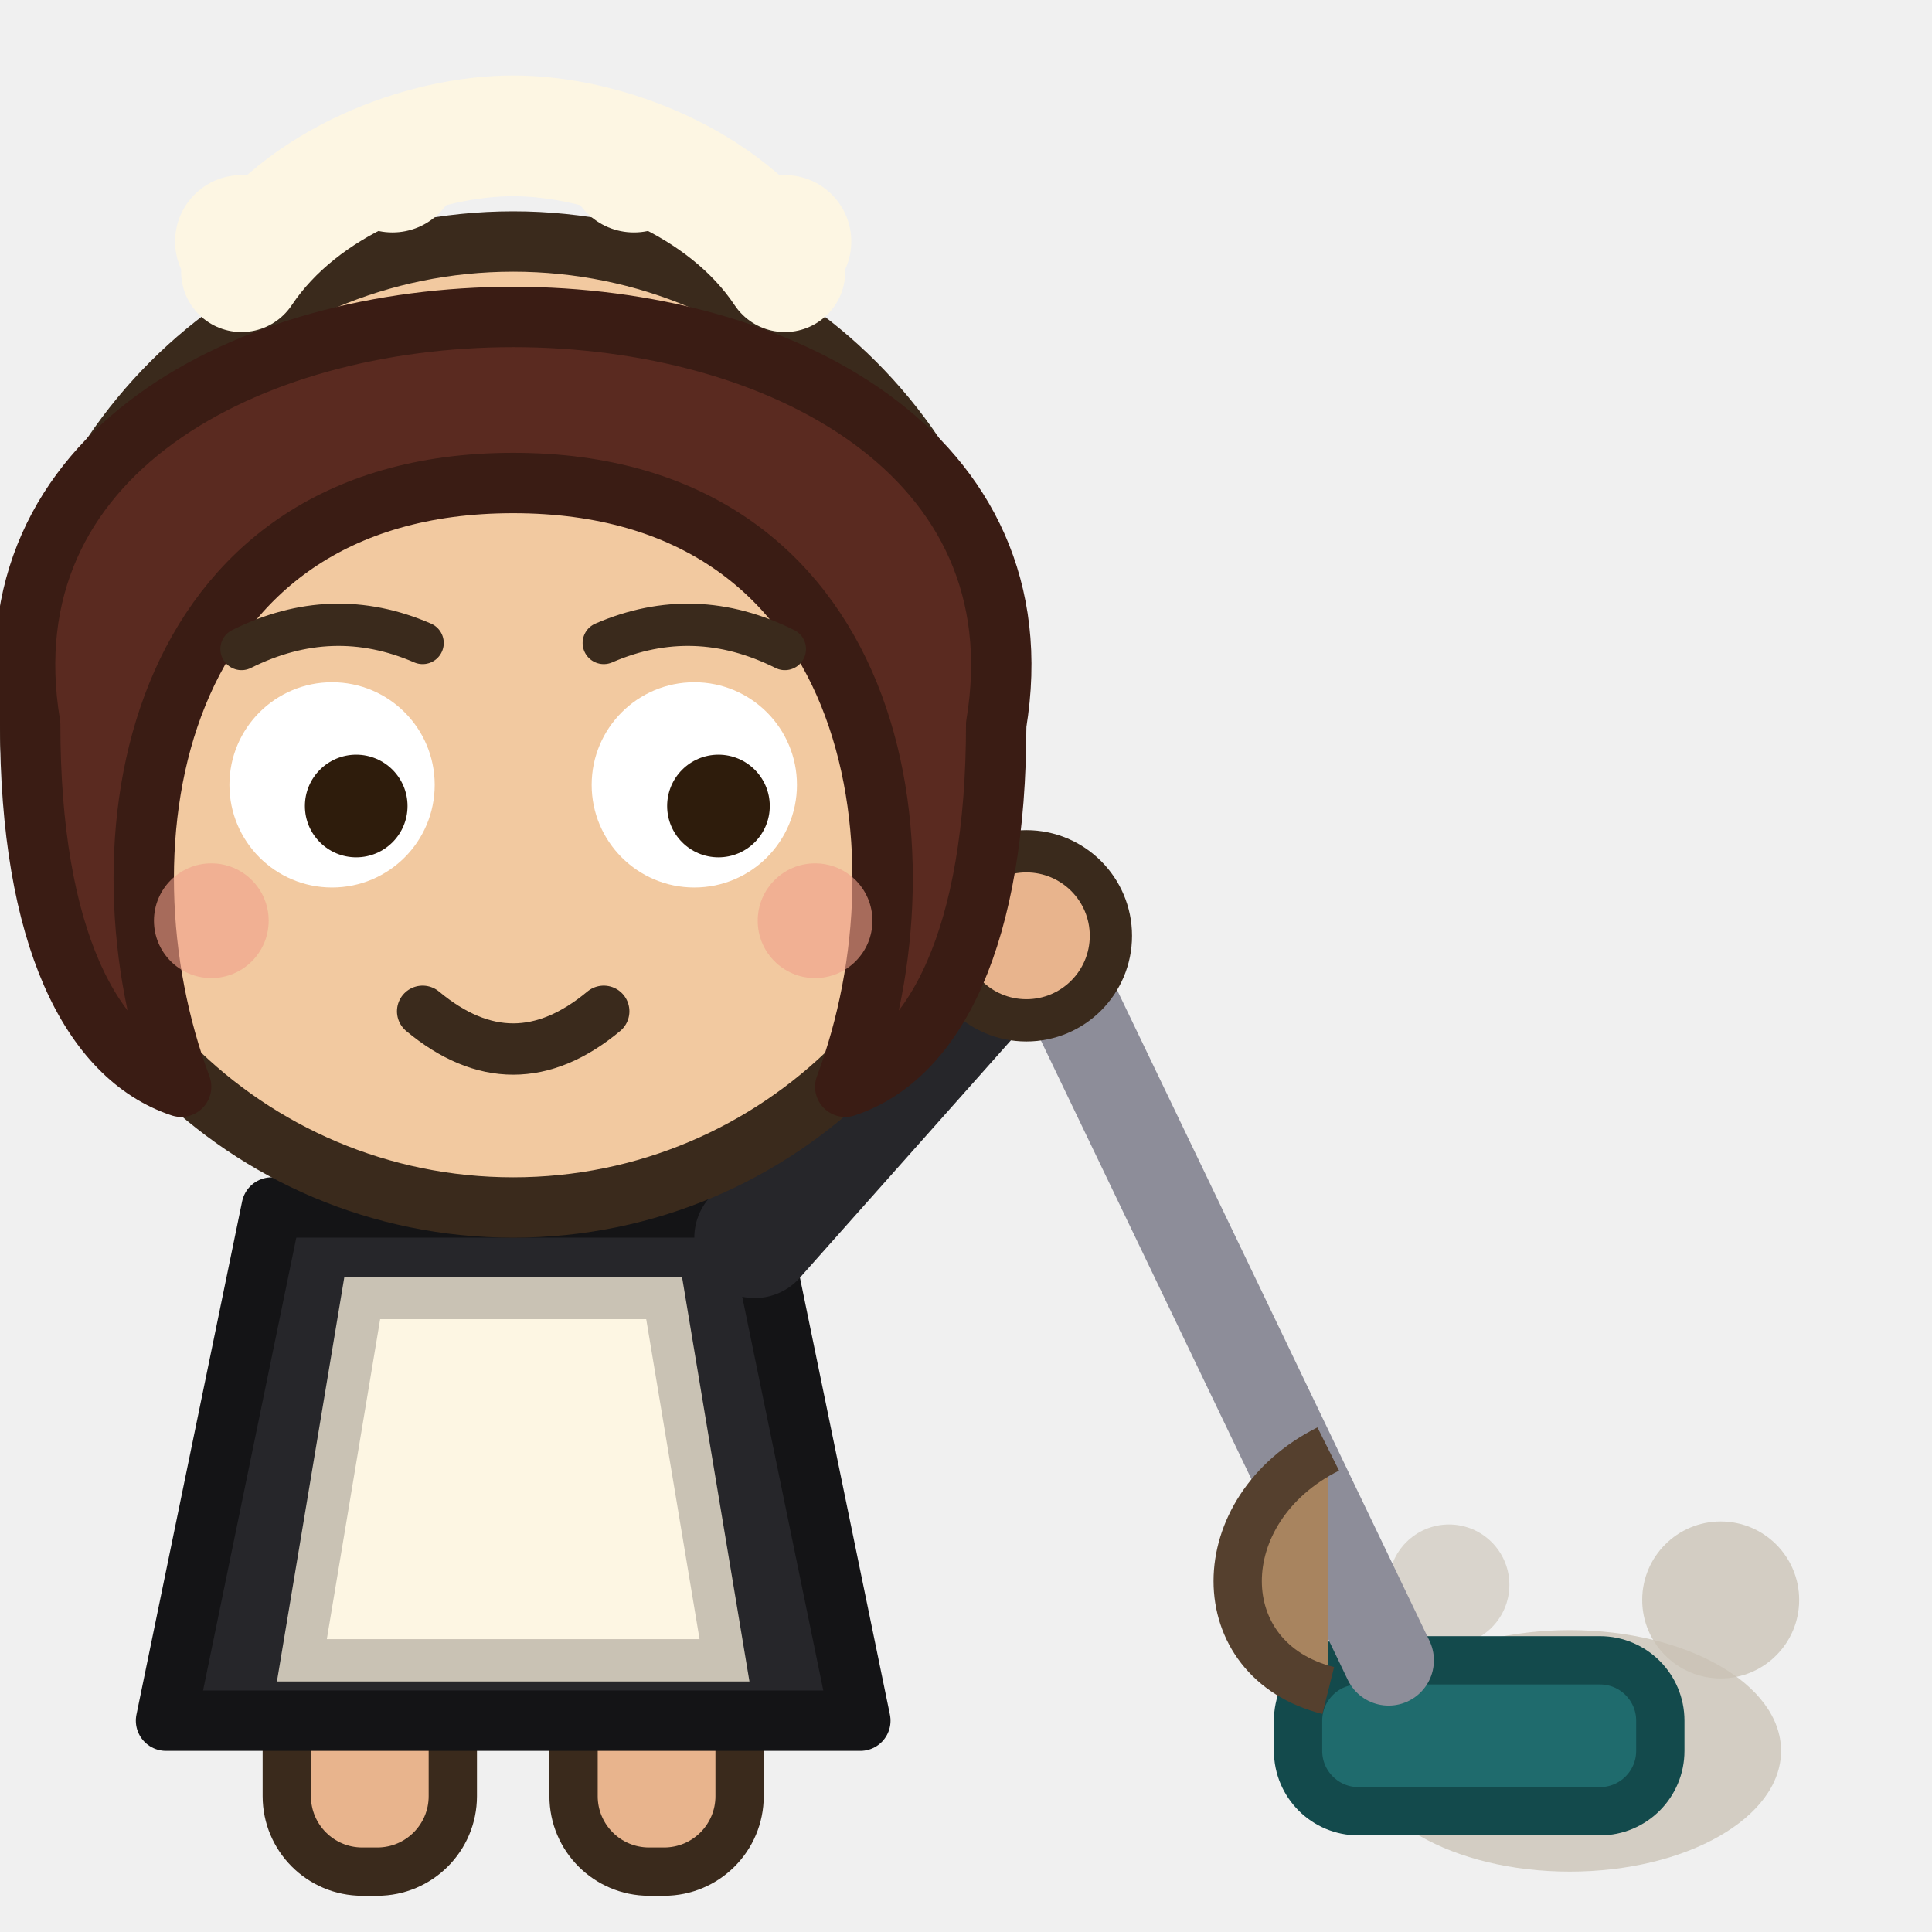
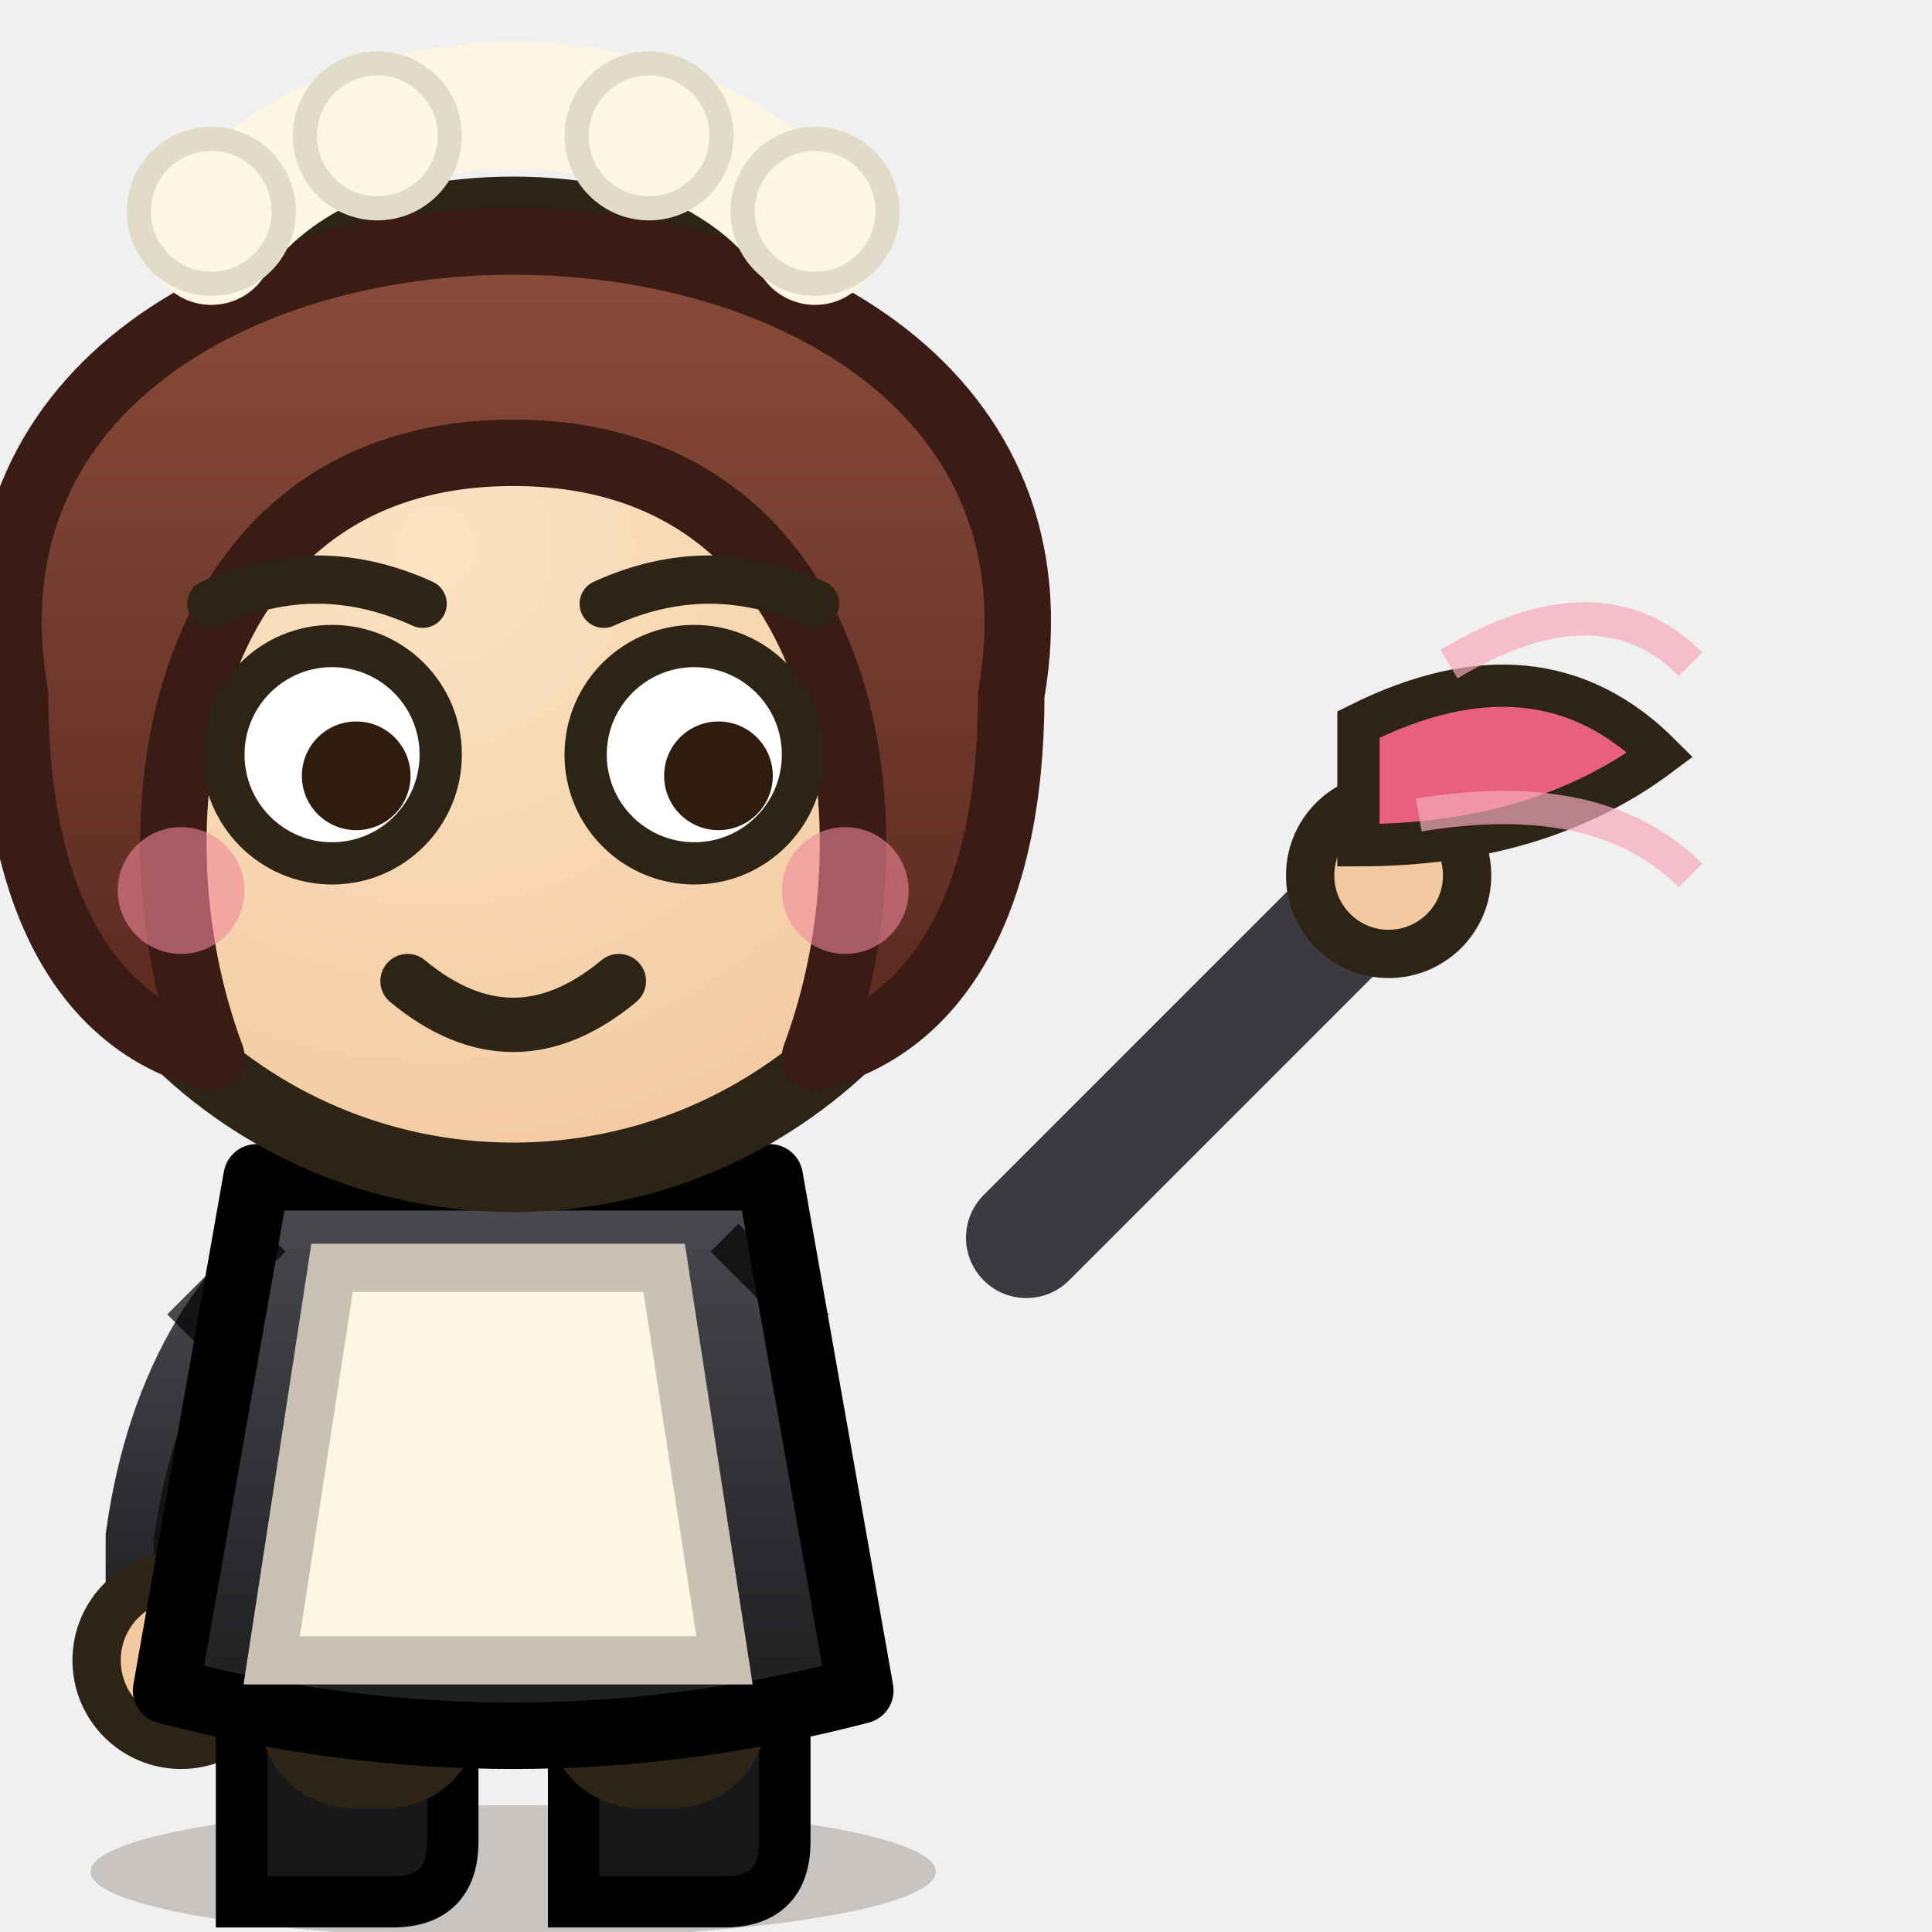
<svg xmlns="http://www.w3.org/2000/svg" width="64" height="64" viewBox="0 0 64 64">
-   <ellipse cx="52" cy="58" rx="7" ry="4" fill="#c9c2b4" opacity="0.75" />
-   <circle cx="57" cy="53" r="2.6" fill="#c9c2b4" opacity="0.75" />
-   <circle cx="48" cy="52.5" r="2" fill="#c9c2b4" opacity="0.6" />
-   <rect x="43" y="55" width="12" height="5" rx="2" fill="#1f6b6d" stroke="#134a4c" stroke-width="1.6" />
-   <path d="M 34 30 L 46 55" fill="none" stroke="#8d8d99" stroke-width="3" stroke-linecap="round" />
-   <path d="M 44 48 C 40 50 40 55 44 56" fill="#a8845f" stroke="#55402e" stroke-width="1.6" />
-   <rect x="9.5" y="53" width="5.5" height="9" rx="2.5" fill="#e8b48d" stroke="#3a2a1c" stroke-width="1.6" />
-   <rect x="19" y="53" width="5.5" height="9" rx="2.5" fill="#e8b48d" stroke="#3a2a1c" stroke-width="1.6" />
-   <path d="M 9 40 L 25 40 L 28.5 57 L 5.5 57 Z" fill="#26262a" stroke="#141416" stroke-width="2" stroke-linejoin="round" />
-   <path d="M 12 43 L 22 43 L 24 55 L 10 55 Z" fill="#fdf6e3" stroke="#c9c2b4" stroke-width="1.4" />
-   <path d="M 25 41 L 33 32" fill="none" stroke="#26262a" stroke-width="4" stroke-linecap="round" />
-   <circle cx="34" cy="31" r="2.8" fill="#e8b48d" stroke="#3a2a1c" stroke-width="1.4" />
-   <circle cx="17" cy="24" r="16" fill="#f2c9a0" stroke="#3a2a1c" stroke-width="2" />
-   <path d="M 1 24 C -2 6 36 6 33 24 C 33 31 31 35 28 36 C 31 28 29 16 17 16 C 5 16 3 28 6 36 C 3 35 1 31 1 24 Z" fill="#5a2a20" stroke="#3a1c14" stroke-width="2" stroke-linejoin="round" />
-   <path d="M 8 9 C 10 6 14 4.5 17 4.5 C 20 4.5 24 6 26 9" fill="none" stroke="#fdf6e3" stroke-width="4" stroke-linecap="round" />
-   <circle cx="8" cy="8" r="2.2" fill="#fdf6e3" />
-   <circle cx="13" cy="5.5" r="2.2" fill="#fdf6e3" />
-   <circle cx="21" cy="5.5" r="2.2" fill="#fdf6e3" />
-   <circle cx="26" cy="8" r="2.2" fill="#fdf6e3" />
-   <circle cx="11" cy="26" r="3.4" fill="#ffffff" />
-   <circle cx="11.8" cy="26.7" r="1.7" fill="#2e1c0c" />
-   <circle cx="23" cy="26" r="3.4" fill="#ffffff" />
-   <circle cx="23.8" cy="26.7" r="1.7" fill="#2e1c0c" />
-   <path d="M 8 21.5 Q 11 20 14 21.3 M 20 21.3 Q 23 20 26 21.5" fill="none" stroke="#3a2a1c" stroke-width="1.4" stroke-linecap="round" />
-   <path d="M 14 33.5 Q 17 36 20 33.5" fill="none" stroke="#3a2a1c" stroke-width="1.7" stroke-linecap="round" />
-   <circle cx="7" cy="30.5" r="1.9" fill="#f0a08a" opacity="0.6" />
-   <circle cx="27" cy="30.5" r="1.9" fill="#f0a08a" opacity="0.6" />
+   <defs>
+     <radialGradient id="md_skin" cx="42%" cy="35%" r="70%">
+       <stop offset="0%" stop-color="#fce3c2" />
+       <stop offset="100%" stop-color="#f2c9a0" />
+     </radialGradient>
+     <linearGradient id="md_dress" x1="0" y1="0" x2="0" y2="1">
+       <stop offset="0%" stop-color="#4a4a52" />
+       <stop offset="100%" stop-color="#1c1c1e" />
+     </linearGradient>
+     <linearGradient id="md_hair" x1="0" y1="0" x2="0" y2="1">
+       <stop offset="0%" stop-color="#8a4c3a" />
+       <stop offset="100%" stop-color="#5a281f" />
+     </linearGradient>
+   </defs>
+   <ellipse cx="17" cy="62" rx="14" ry="2.2" fill="#241608" opacity="0.2" />
+   <g stroke="#2d2416" stroke-width="1.6" stroke-linecap="round">
+     <path d="M 34 41 L 45 30" stroke="#3a3a40" stroke-width="4" />
+   </g>
+   <circle cx="46" cy="29" r="2.6" fill="#f2c9a0" stroke="#2d2416" stroke-width="1.6" />
+   <path d="M 45 24 q 6 -3 10 1 q -4 3 -10 3 Z" fill="#e8607f" stroke="#2d2416" stroke-width="1.4" />
+   <path d="M 48 22 q 5 -3 8 0 M 47 27 q 6 -1 9 2" stroke="#f5a9bb" stroke-width="1.1" opacity="0.7" fill="none" />
+   <path d="M 12 41 q -5 3 -6 10 l 0 4" fill="none" stroke="url(#md_dress)" stroke-width="5" stroke-linecap="round" />
+   <path d="M 12 41 q -5 3 -6 10 l 0 4" fill="none" stroke="#141416" stroke-width="1.8" stroke-linecap="round" />
+   <circle cx="6" cy="55" r="2.8" fill="#f2c9a0" stroke="#2d2416" stroke-width="1.6" />
+   <path d="M 8 56 h 7 v 5 q 0 2 -2 2 h -5 z" fill="#18181a" stroke="#000000" stroke-width="1.7" />
+   <path d="M 19 56 h 7 v 5 q 0 2 -2 2 h -5 z" fill="#18181a" stroke="#000000" stroke-width="1.7" />
+   <rect x="9.5" y="49" width="5.5" height="10" rx="2.2" fill="#f2c9a0" stroke="#2d2416" stroke-width="1.8" />
+   <rect x="19" y="49" width="5.5" height="10" rx="2.2" fill="#f2c9a0" stroke="#2d2416" stroke-width="1.8" />
+   <path d="M 8.5 39 L 25.5 39 L 28.5 56 Q 17 59 5.5 56 Z" fill="url(#md_dress)" stroke="#000000" stroke-width="2.2" stroke-linejoin="round" />
+   <path d="M 11 42 L 22 42 L 24 55 L 9 55 Z" fill="#fdf6e3" stroke="#c9c2b4" stroke-width="1.6" />
+   <path d="M 9 41 L 6 44 M 24 41 L 27 44" fill="none" stroke="#000000" stroke-width="1.3" opacity="0.7" />
+   <circle cx="17" cy="23" r="16" fill="url(#md_skin)" stroke="#2d2416" stroke-width="2.3" />
+   <path d="M 0.5 23 C -3 3 37 3 33.5 23 C 33.5 30 31 34 27 35 C 30 27 28 15 17 15 C 6 15 4 27 7 35 C 3 34 0.5 30 0.5 23 Z" fill="url(#md_hair)" stroke="#3a1c14" stroke-width="2.2" stroke-linejoin="round" />
+   <path d="M 7 8 C 9 5 13 3.5 17 3.5 C 21 3.5 25 5 27 8" fill="none" stroke="#fdf6e3" stroke-width="4.2" stroke-linecap="round" />
+   <circle cx="7" cy="7" r="2.4" fill="#fdf6e3" stroke="#e0dcc8" stroke-width="0.8" />
+   <circle cx="12.5" cy="4.5" r="2.4" fill="#fdf6e3" stroke="#e0dcc8" stroke-width="0.8" />
+   <circle cx="21.5" cy="4.5" r="2.4" fill="#fdf6e3" stroke="#e0dcc8" stroke-width="0.8" />
+   <circle cx="27" cy="7" r="2.4" fill="#fdf6e3" stroke="#e0dcc8" stroke-width="0.8" />
+   <circle cx="11" cy="25" r="3.6" fill="#ffffff" stroke="#2d2416" stroke-width="1.4" />
+   <circle cx="11.8" cy="25.7" r="1.8" fill="#2e1c0c" />
+   <circle cx="23" cy="25" r="3.6" fill="#ffffff" stroke="#2d2416" stroke-width="1.4" />
+   <circle cx="23.8" cy="25.7" r="1.8" fill="#2e1c0c" />
+   <path d="M 7 20 Q 10.5 18.4 14 20 M 20 20 Q 23.5 18.4 27 20" fill="none" stroke="#2d2416" stroke-width="1.6" stroke-linecap="round" />
+   <path d="M 13.5 32.5 Q 17 35.4 20.5 32.5" fill="none" stroke="#2d2416" stroke-width="1.8" stroke-linecap="round" />
+   <circle cx="6" cy="29.5" r="2.1" fill="#f0879a" opacity="0.6" />
+   <circle cx="28" cy="29.5" r="2.1" fill="#f0879a" opacity="0.6" />
</svg>
